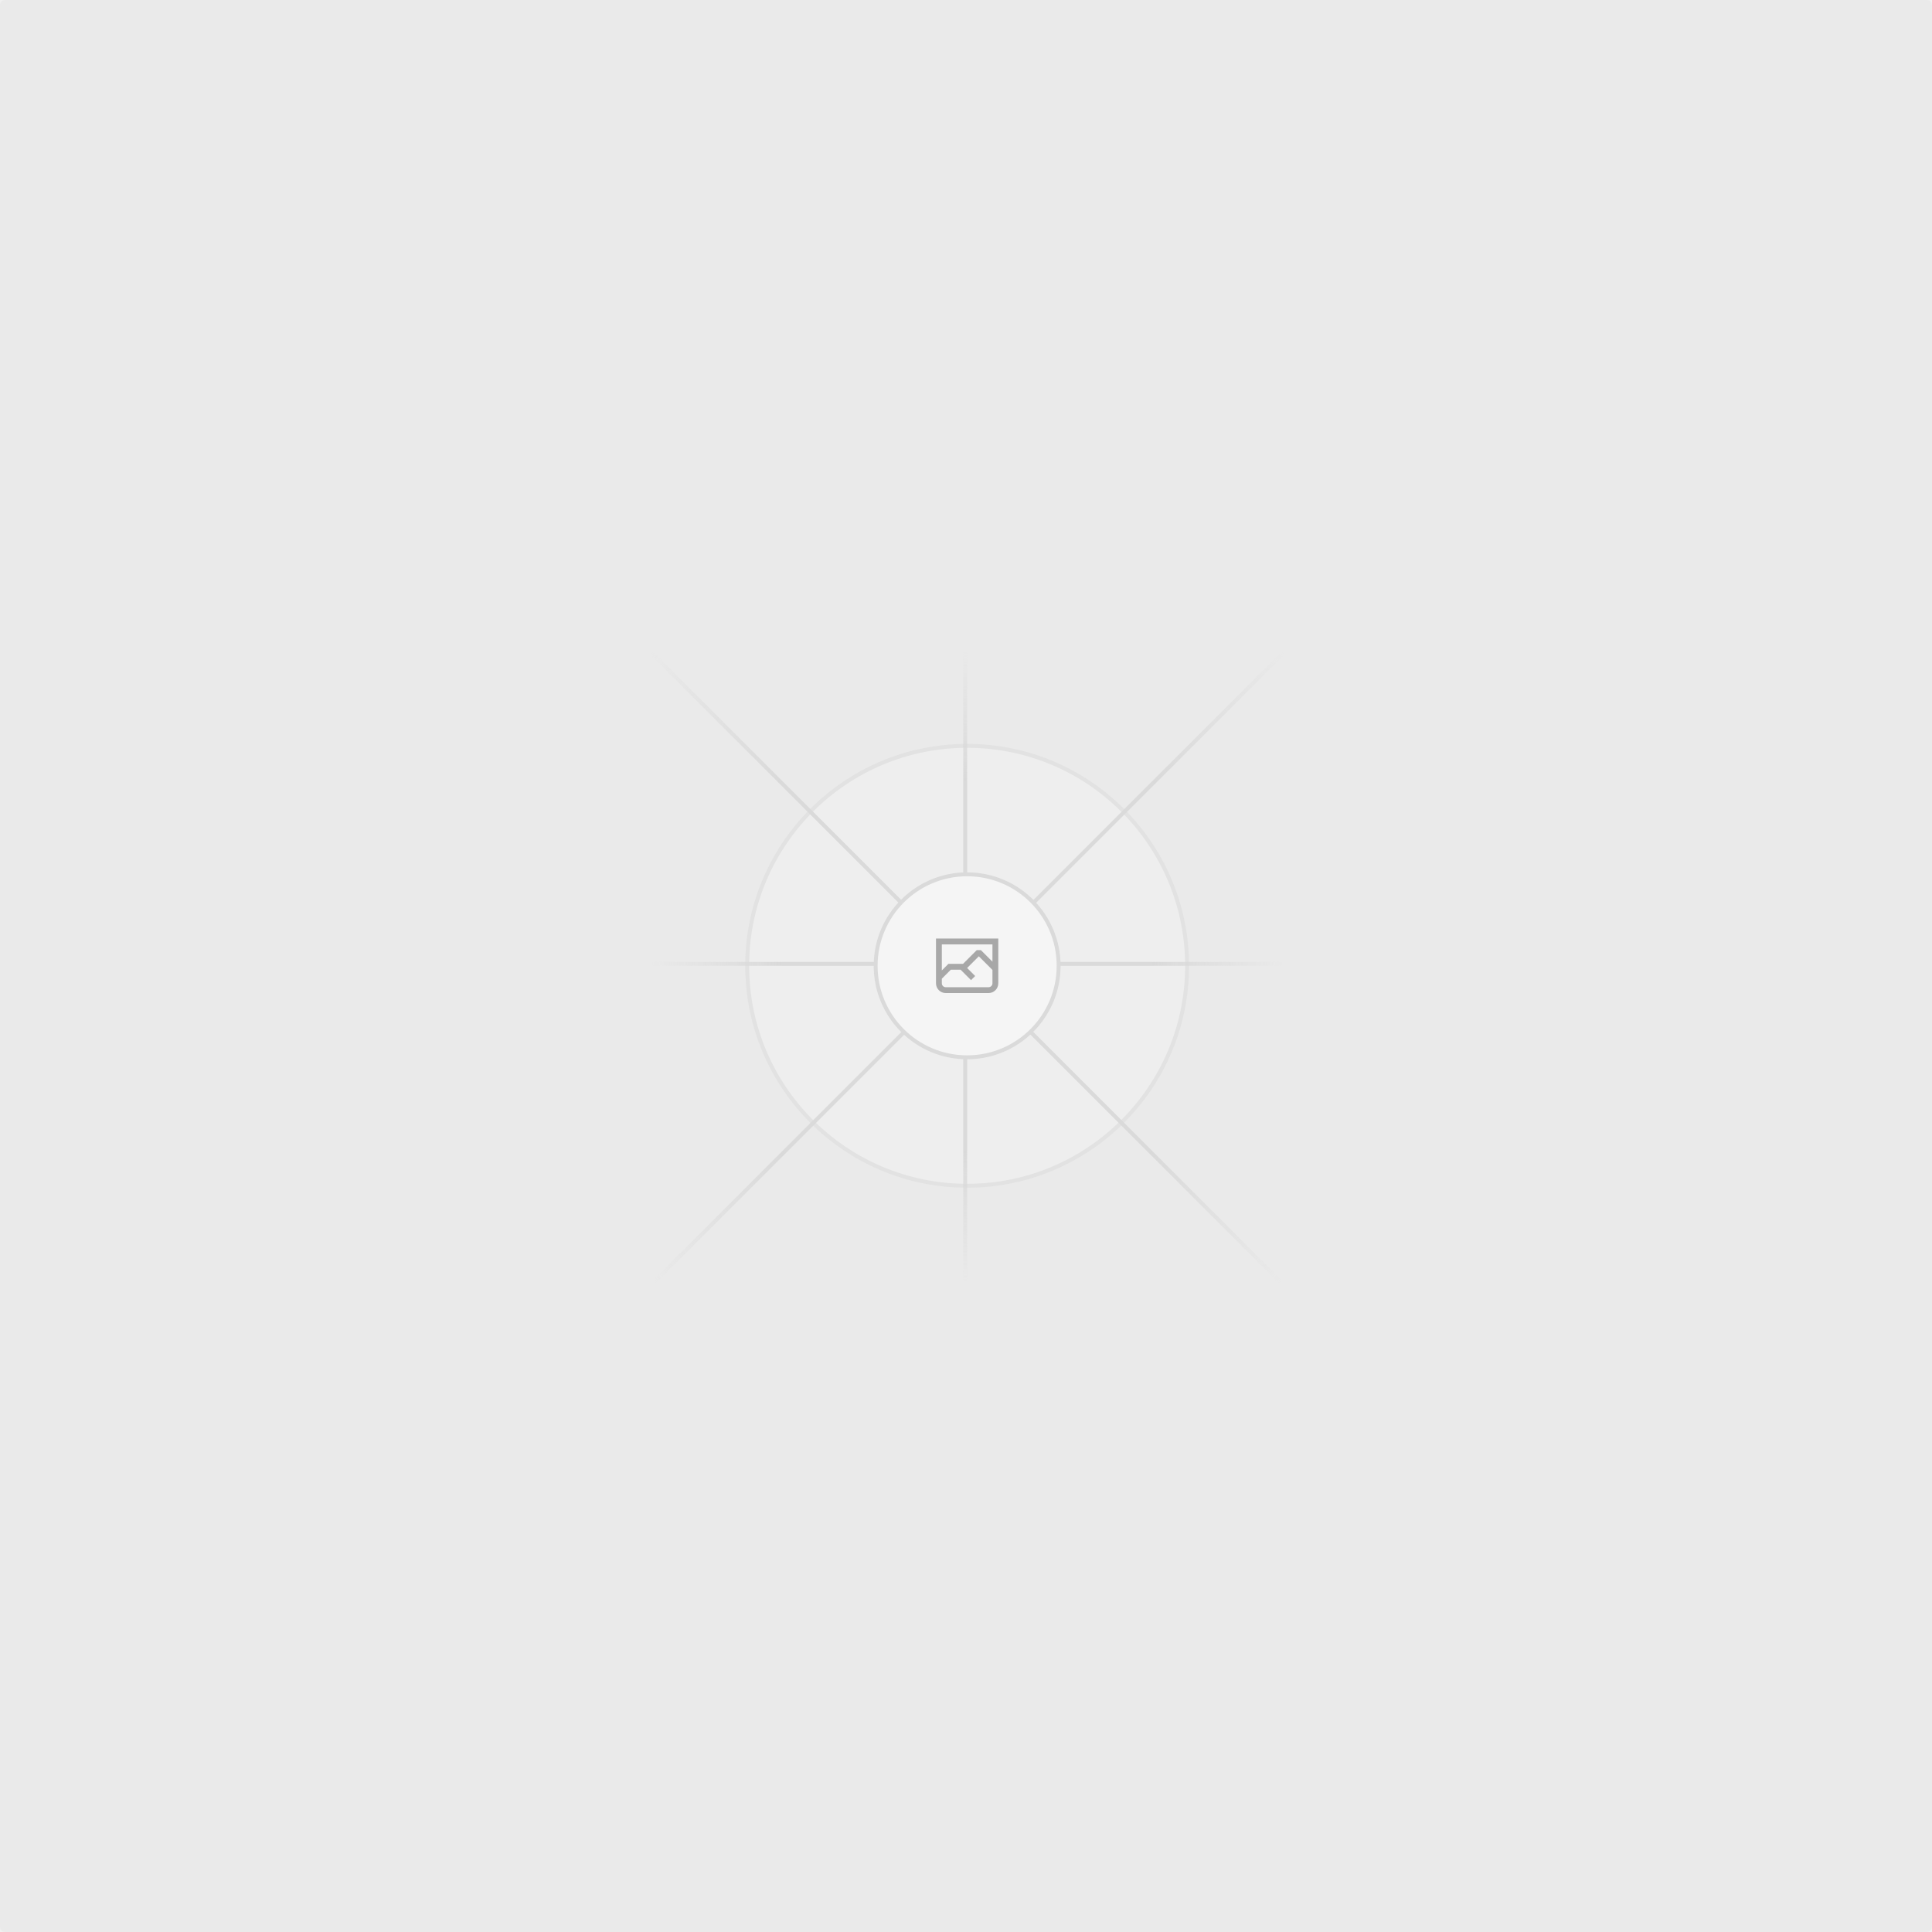
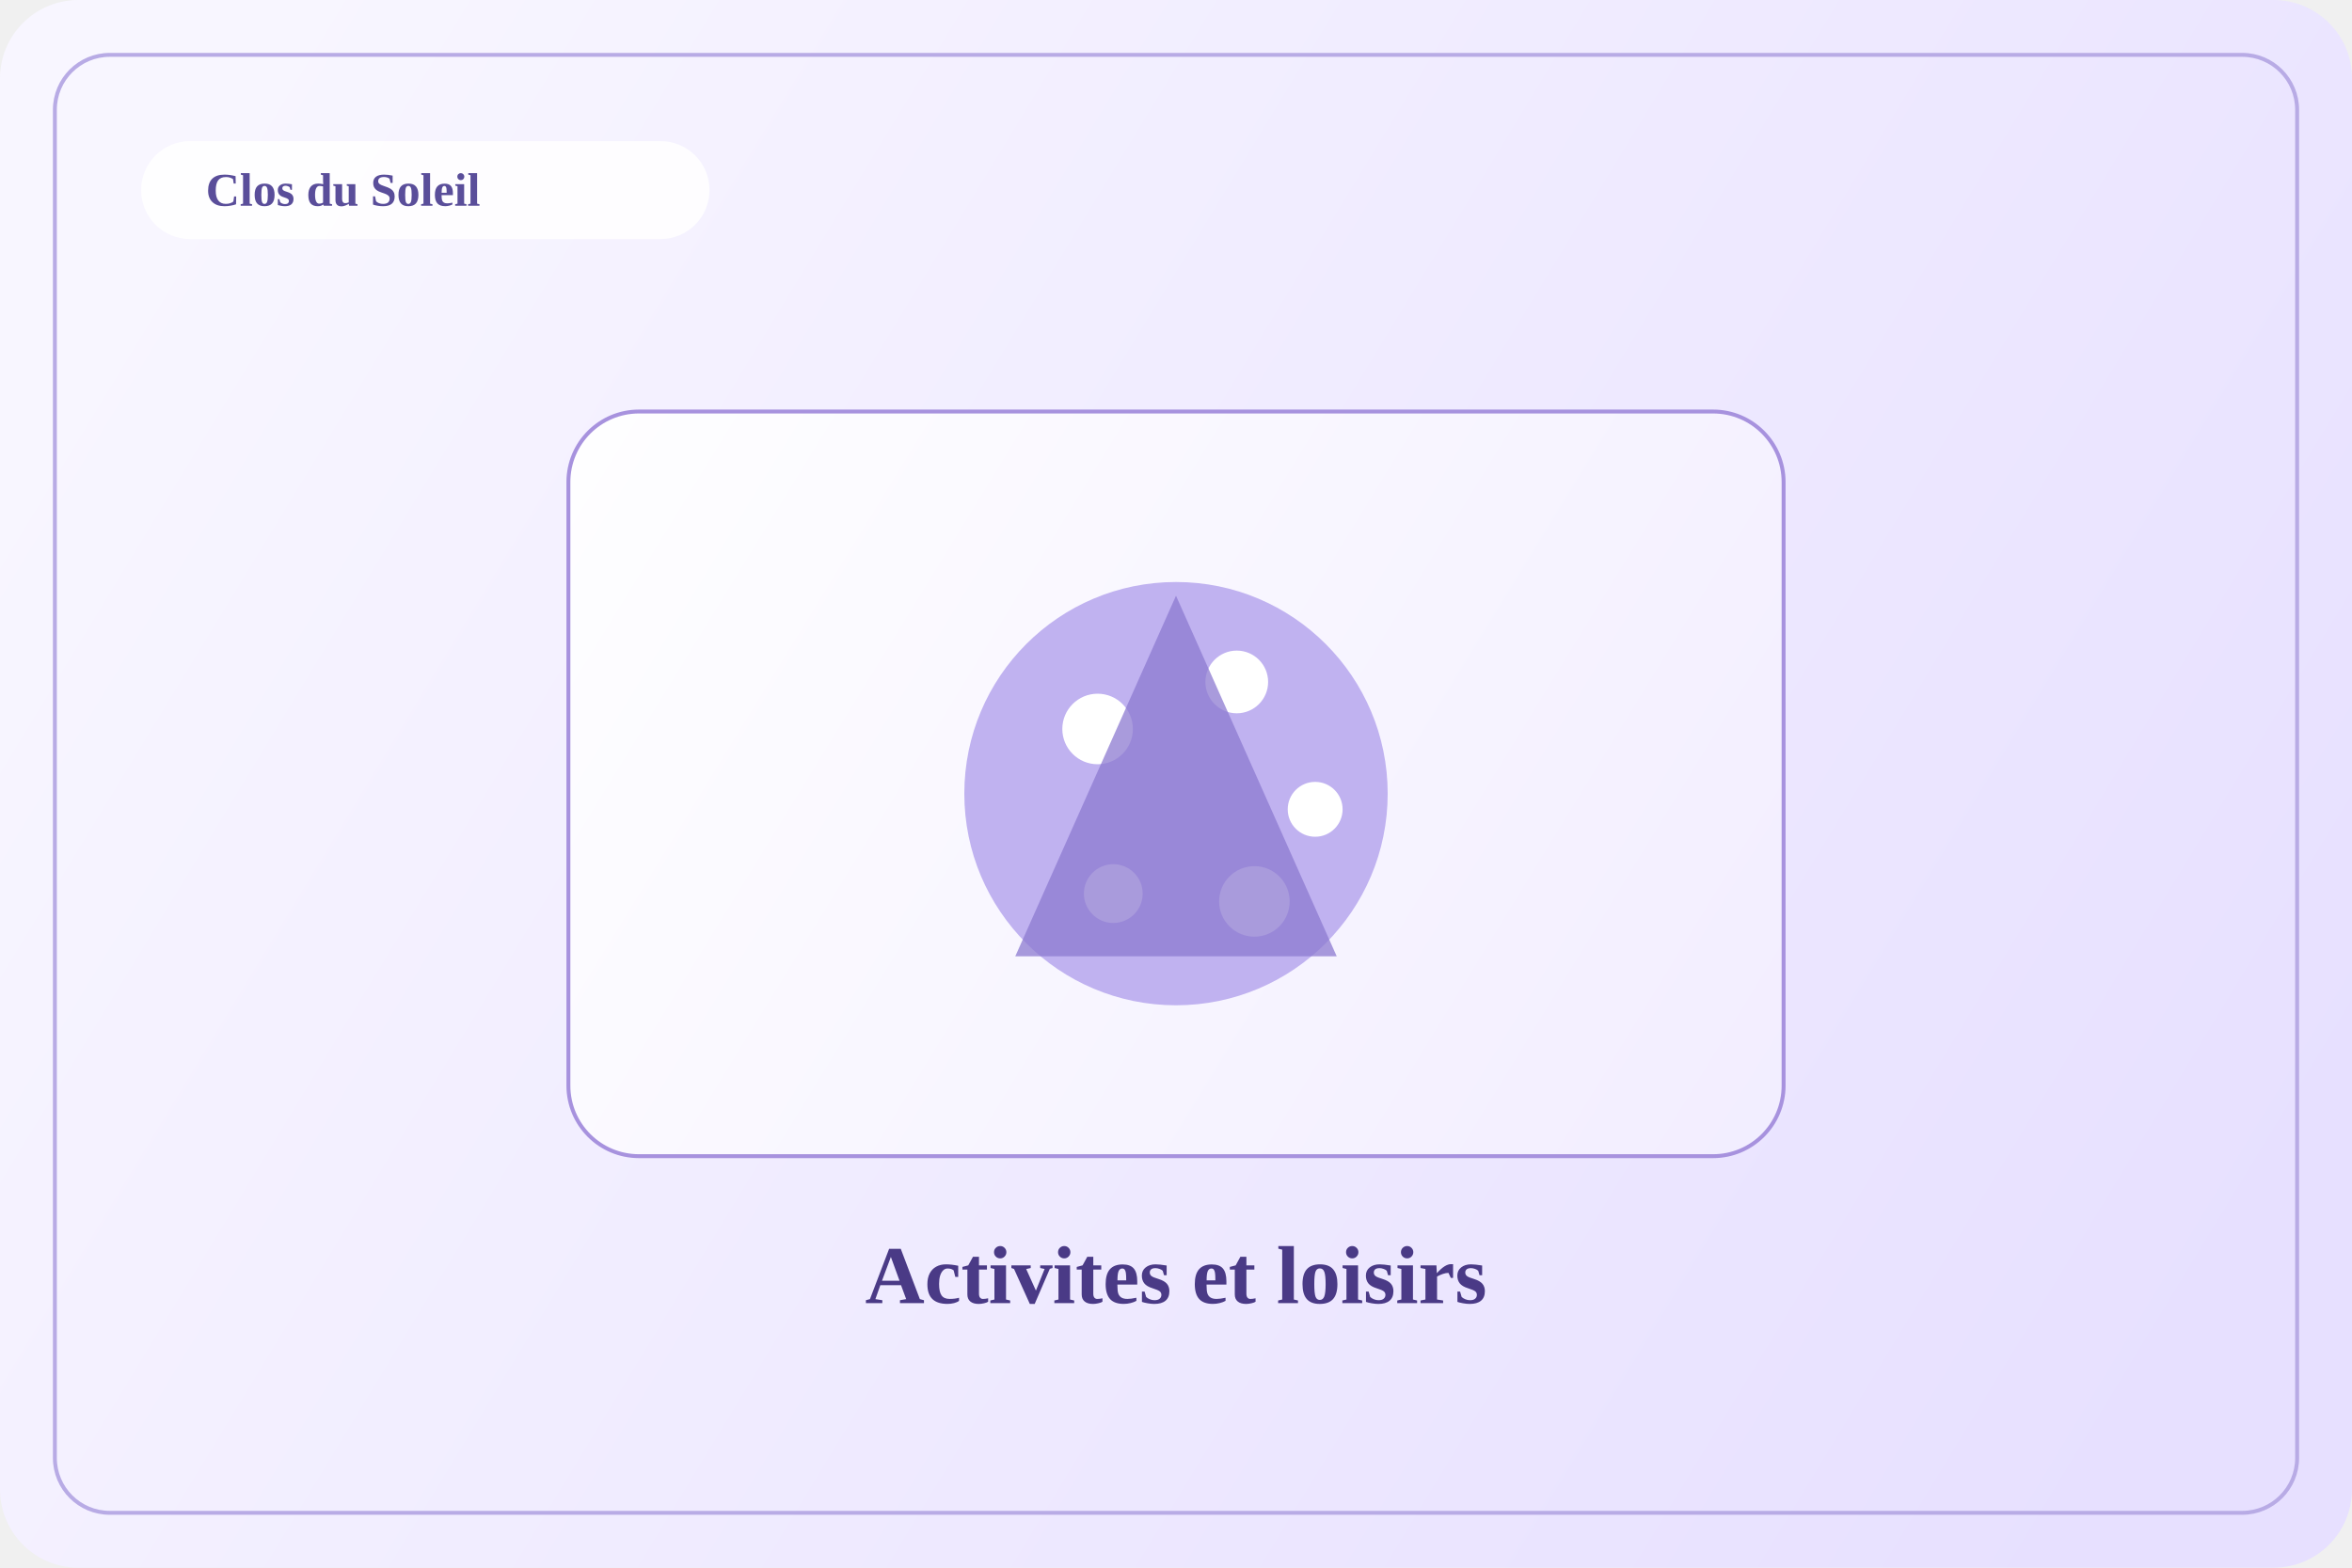
- <svg xmlns="http://www.w3.org/2000/svg" width="1200" height="1200" fill="none">
-   <rect width="1200" height="1200" fill="#EAEAEA" rx="3" />
-   <g opacity=".5">
-     <g opacity=".5">
-       <path fill="#FAFAFA" d="M600.709 736.5c-75.454 0-136.621-61.167-136.621-136.62 0-75.454 61.167-136.621 136.621-136.621 75.453 0 136.62 61.167 136.62 136.621 0 75.453-61.167 136.62-136.62 136.62Z" />
-       <path stroke="#C9C9C9" stroke-width="2.418" d="M600.709 736.5c-75.454 0-136.621-61.167-136.621-136.62 0-75.454 61.167-136.621 136.621-136.621 75.453 0 136.62 61.167 136.62 136.621 0 75.453-61.167 136.62-136.62 136.62Z" />
-     </g>
-     <path stroke="url(#a)" stroke-width="2.418" d="M0-1.209h553.581" transform="scale(1 -1) rotate(45 1163.11 91.165)" />
-     <path stroke="url(#b)" stroke-width="2.418" d="M404.846 598.671h391.726" />
-     <path stroke="url(#c)" stroke-width="2.418" d="M599.5 795.742V404.017" />
-     <path stroke="url(#d)" stroke-width="2.418" d="m795.717 796.597-391.441-391.44" />
-     <path fill="#fff" d="M600.709 656.704c-31.384 0-56.825-25.441-56.825-56.824 0-31.384 25.441-56.825 56.825-56.825 31.383 0 56.824 25.441 56.824 56.825 0 31.383-25.441 56.824-56.824 56.824Z" />
-     <g clip-path="url(#e)">
-       <path fill="#666" fill-rule="evenodd" d="M616.426 586.58h-31.434v16.176l3.553-3.554.531-.531h9.068l.074-.074 8.463-8.463h2.565l7.18 7.181V586.58Zm-15.715 14.654 3.698 3.699 1.283 1.282-2.565 2.565-1.282-1.283-5.2-5.199h-6.066l-5.514 5.514-.073.073v2.876a2.418 2.418 0 0 0 2.418 2.418h26.598a2.418 2.418 0 0 0 2.418-2.418v-8.317l-8.463-8.463-7.181 7.181-.071.072Zm-19.347 5.442v4.085a6.045 6.045 0 0 0 6.046 6.045h26.598a6.044 6.044 0 0 0 6.045-6.045v-7.108l1.356-1.355-1.282-1.283-.074-.073v-17.989h-38.689v23.43l-.146.146.146.147Z" clip-rule="evenodd" />
-     </g>
-     <path stroke="#C9C9C9" stroke-width="2.418" d="M600.709 656.704c-31.384 0-56.825-25.441-56.825-56.824 0-31.384 25.441-56.825 56.825-56.825 31.383 0 56.824 25.441 56.824 56.825 0 31.383-25.441 56.824-56.824 56.824Z" />
-   </g>
+ <svg xmlns="http://www.w3.org/2000/svg" width="1200" height="800" viewBox="0 0 1200 800" fill="none" role="img" aria-labelledby="title desc">
  <defs>
-     <linearGradient id="a" x1="554.061" x2="-.48" y1=".083" y2=".087" gradientUnits="userSpaceOnUse">
-       <stop stop-color="#C9C9C9" stop-opacity="0" />
-       <stop offset=".208" stop-color="#C9C9C9" />
-       <stop offset=".792" stop-color="#C9C9C9" />
-       <stop offset="1" stop-color="#C9C9C9" stop-opacity="0" />
+     <linearGradient id="bg" x1="90" y1="90" x2="1110" y2="710" gradientUnits="userSpaceOnUse">
+       <stop stop-color="#F8F6FF" />
+       <stop offset="1" stop-color="#E7E0FF" />
    </linearGradient>
-     <linearGradient id="b" x1="796.912" x2="404.507" y1="599.963" y2="599.965" gradientUnits="userSpaceOnUse">
-       <stop stop-color="#C9C9C9" stop-opacity="0" />
-       <stop offset=".208" stop-color="#C9C9C9" />
-       <stop offset=".792" stop-color="#C9C9C9" />
-       <stop offset="1" stop-color="#C9C9C9" stop-opacity="0" />
+     <linearGradient id="panel" x1="290" y1="210" x2="910" y2="590" gradientUnits="userSpaceOnUse">
+       <stop stop-color="#FFFFFF" stop-opacity="0.95" />
+       <stop offset="1" stop-color="#F2EDFF" stop-opacity="0.95" />
    </linearGradient>
-     <linearGradient id="c" x1="600.792" x2="600.794" y1="403.677" y2="796.082" gradientUnits="userSpaceOnUse">
-       <stop stop-color="#C9C9C9" stop-opacity="0" />
-       <stop offset=".208" stop-color="#C9C9C9" />
-       <stop offset=".792" stop-color="#C9C9C9" />
-       <stop offset="1" stop-color="#C9C9C9" stop-opacity="0" />
-     </linearGradient>
-     <linearGradient id="d" x1="404.85" x2="796.972" y1="403.903" y2="796.02" gradientUnits="userSpaceOnUse">
-       <stop stop-color="#C9C9C9" stop-opacity="0" />
-       <stop offset=".208" stop-color="#C9C9C9" />
-       <stop offset=".792" stop-color="#C9C9C9" />
-       <stop offset="1" stop-color="#C9C9C9" stop-opacity="0" />
-     </linearGradient>
-     <clipPath id="e">
-       <path fill="#fff" d="M581.364 580.535h38.689v38.689h-38.689z" />
-     </clipPath>
  </defs>
+   <rect width="1200" height="800" rx="40" fill="url(#bg)" />
+   <rect x="28" y="28" width="1144" height="744" rx="28" fill="none" stroke="#B8ABE5" stroke-width="2" />
+   <rect x="72" y="72" width="290" height="50" rx="25" fill="#FFFFFF" fill-opacity="0.85" />
+   <text x="105" y="105" fill="#5A4E9A" font-size="24" font-family="Georgia, 'Times New Roman', serif" font-weight="700">Clos du Soleil</text>
+   <rect x="290" y="210" width="620" height="380" rx="36" fill="url(#panel)" stroke="#A792DE" stroke-width="2" />
+   <circle cx="600" cy="405" r="108" fill="#C0B2F0" />
+   <circle cx="560" cy="372" r="18" fill="#FFFFFF" />
+   <circle cx="631" cy="348" r="16" fill="#FFFFFF" />
+   <circle cx="671" cy="413" r="14" fill="#FFFFFF" />
+   <circle cx="568" cy="456" r="15" fill="#FFFFFF" />
+   <circle cx="640" cy="460" r="18" fill="#FFFFFF" />
+   <path d="M600 304L682 488L518 488L600 304Z" fill="#8C7AD0" fill-opacity="0.75" />
+   <text x="600" y="665" text-anchor="middle" fill="#4A3A86" font-size="42" font-family="Georgia, 'Times New Roman', serif" font-weight="700">Activites et loisirs</text>
</svg>
